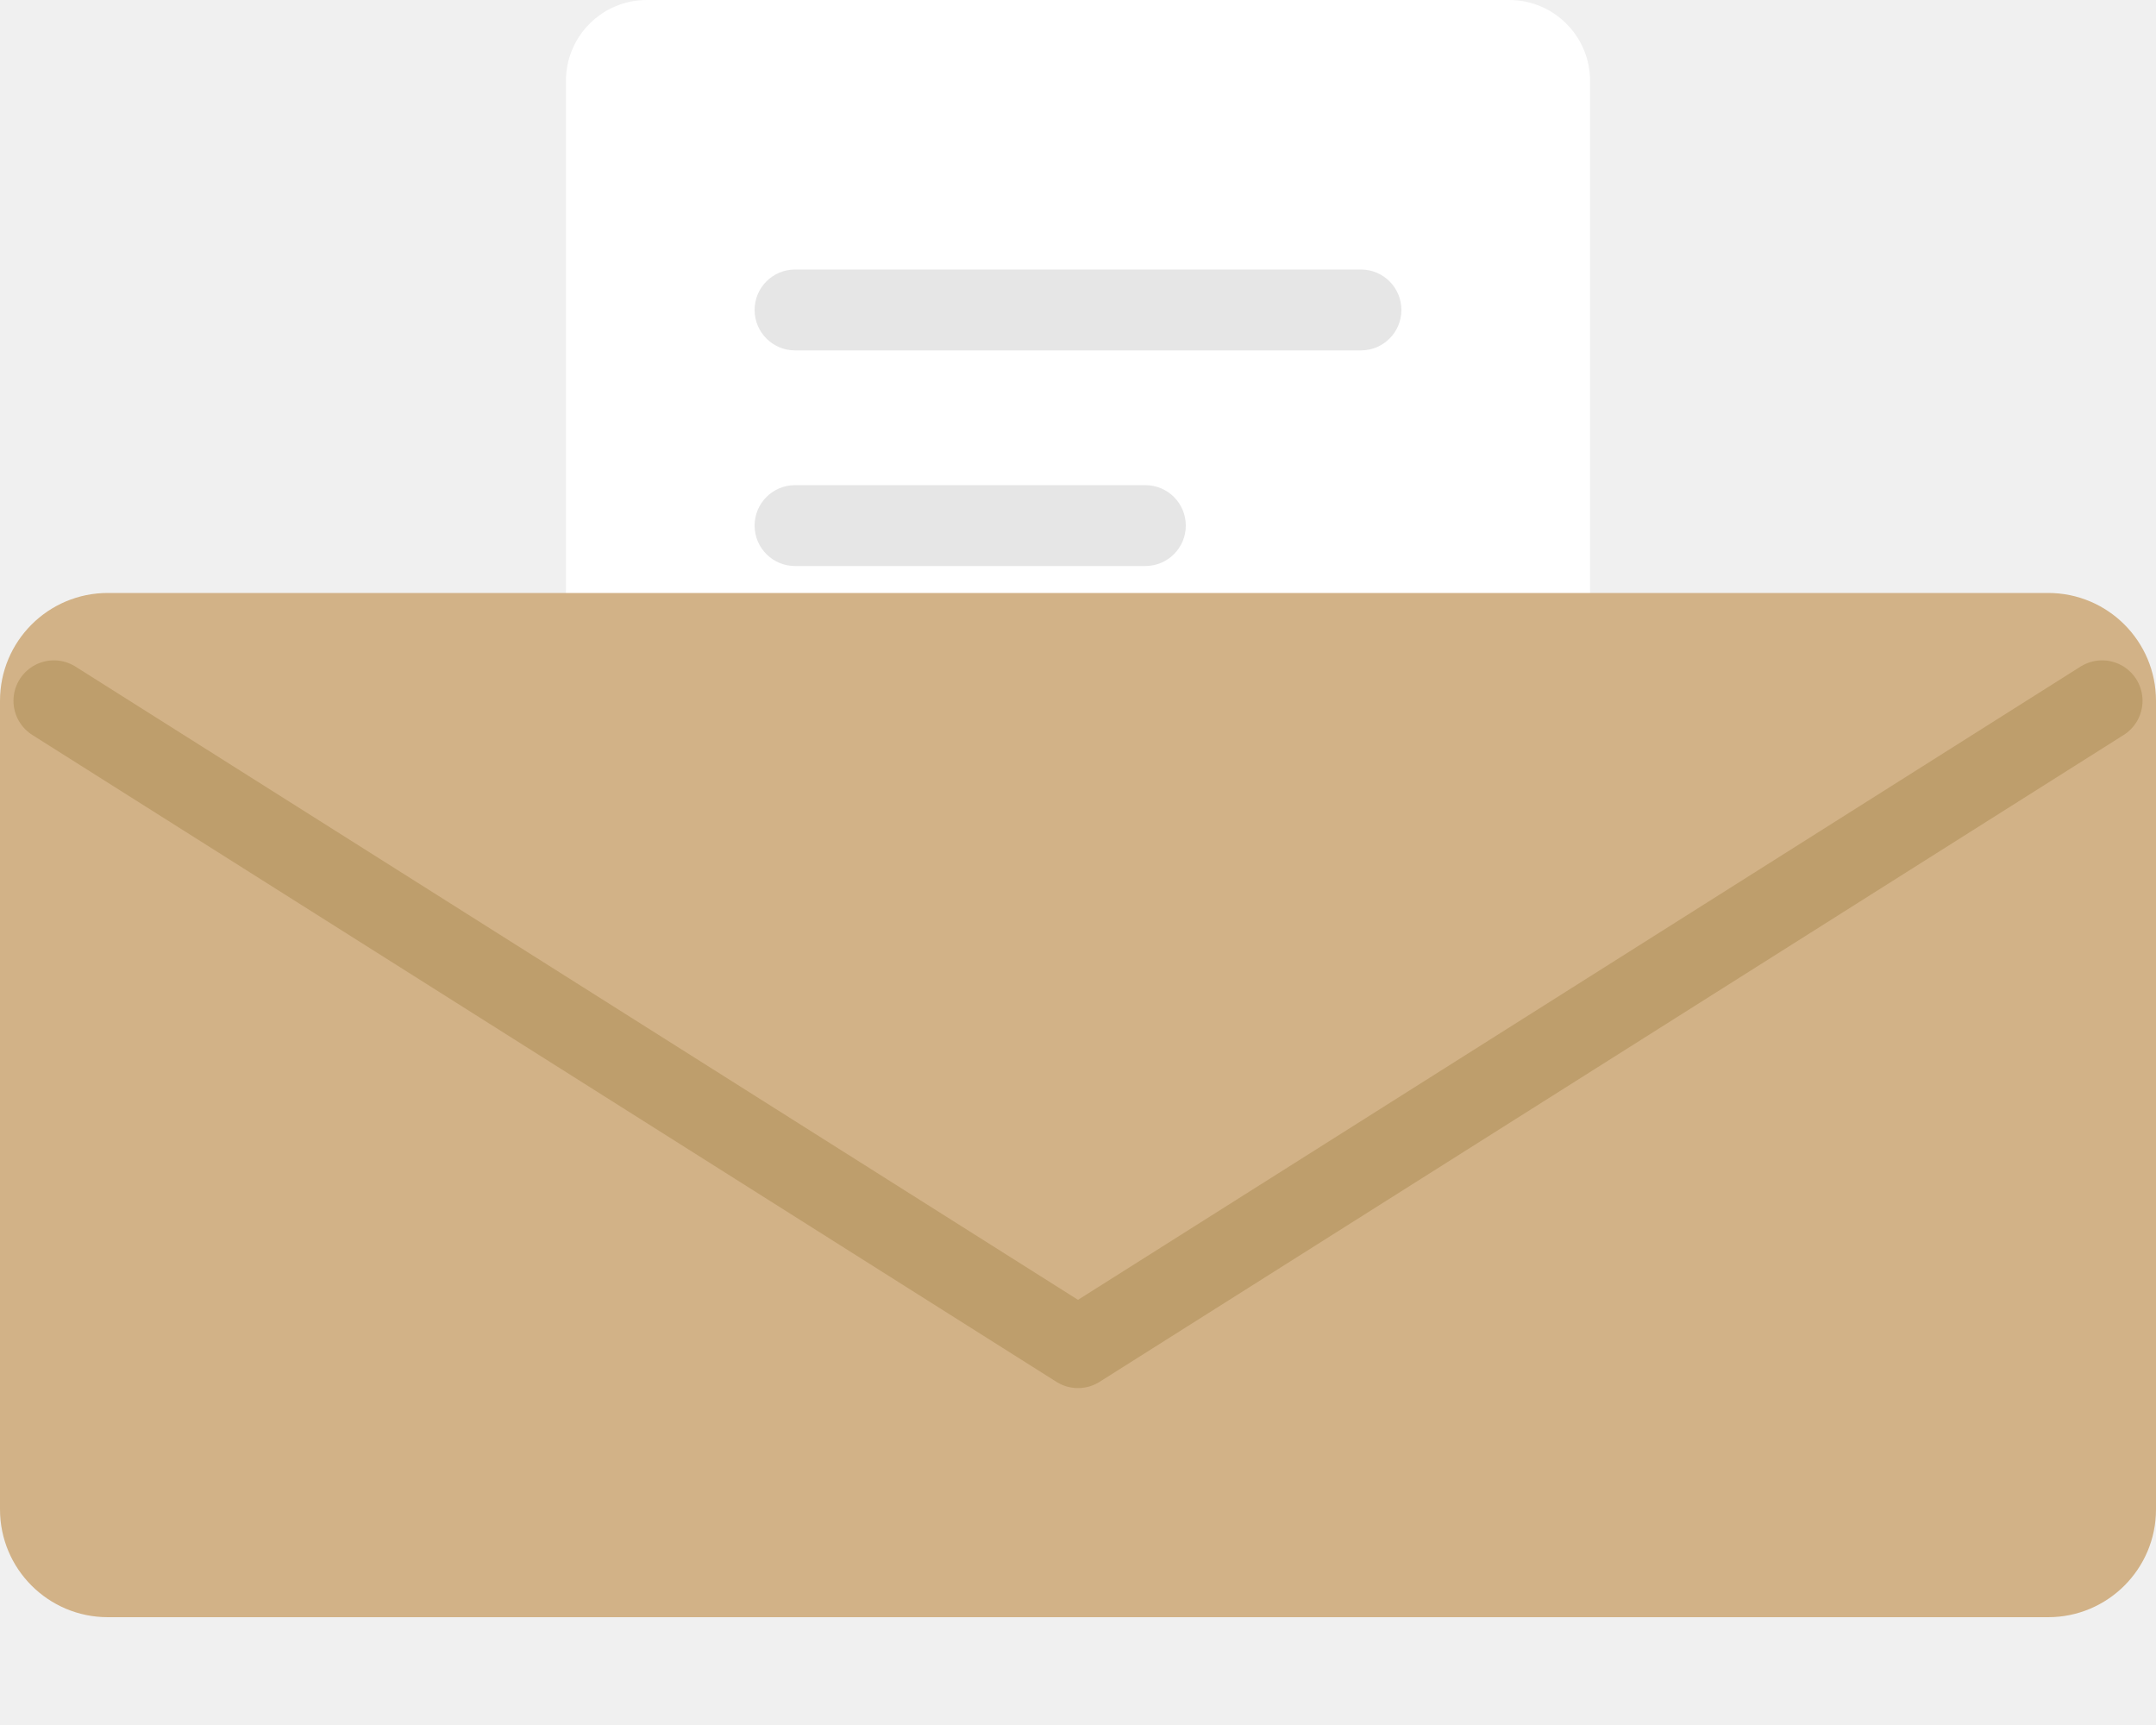
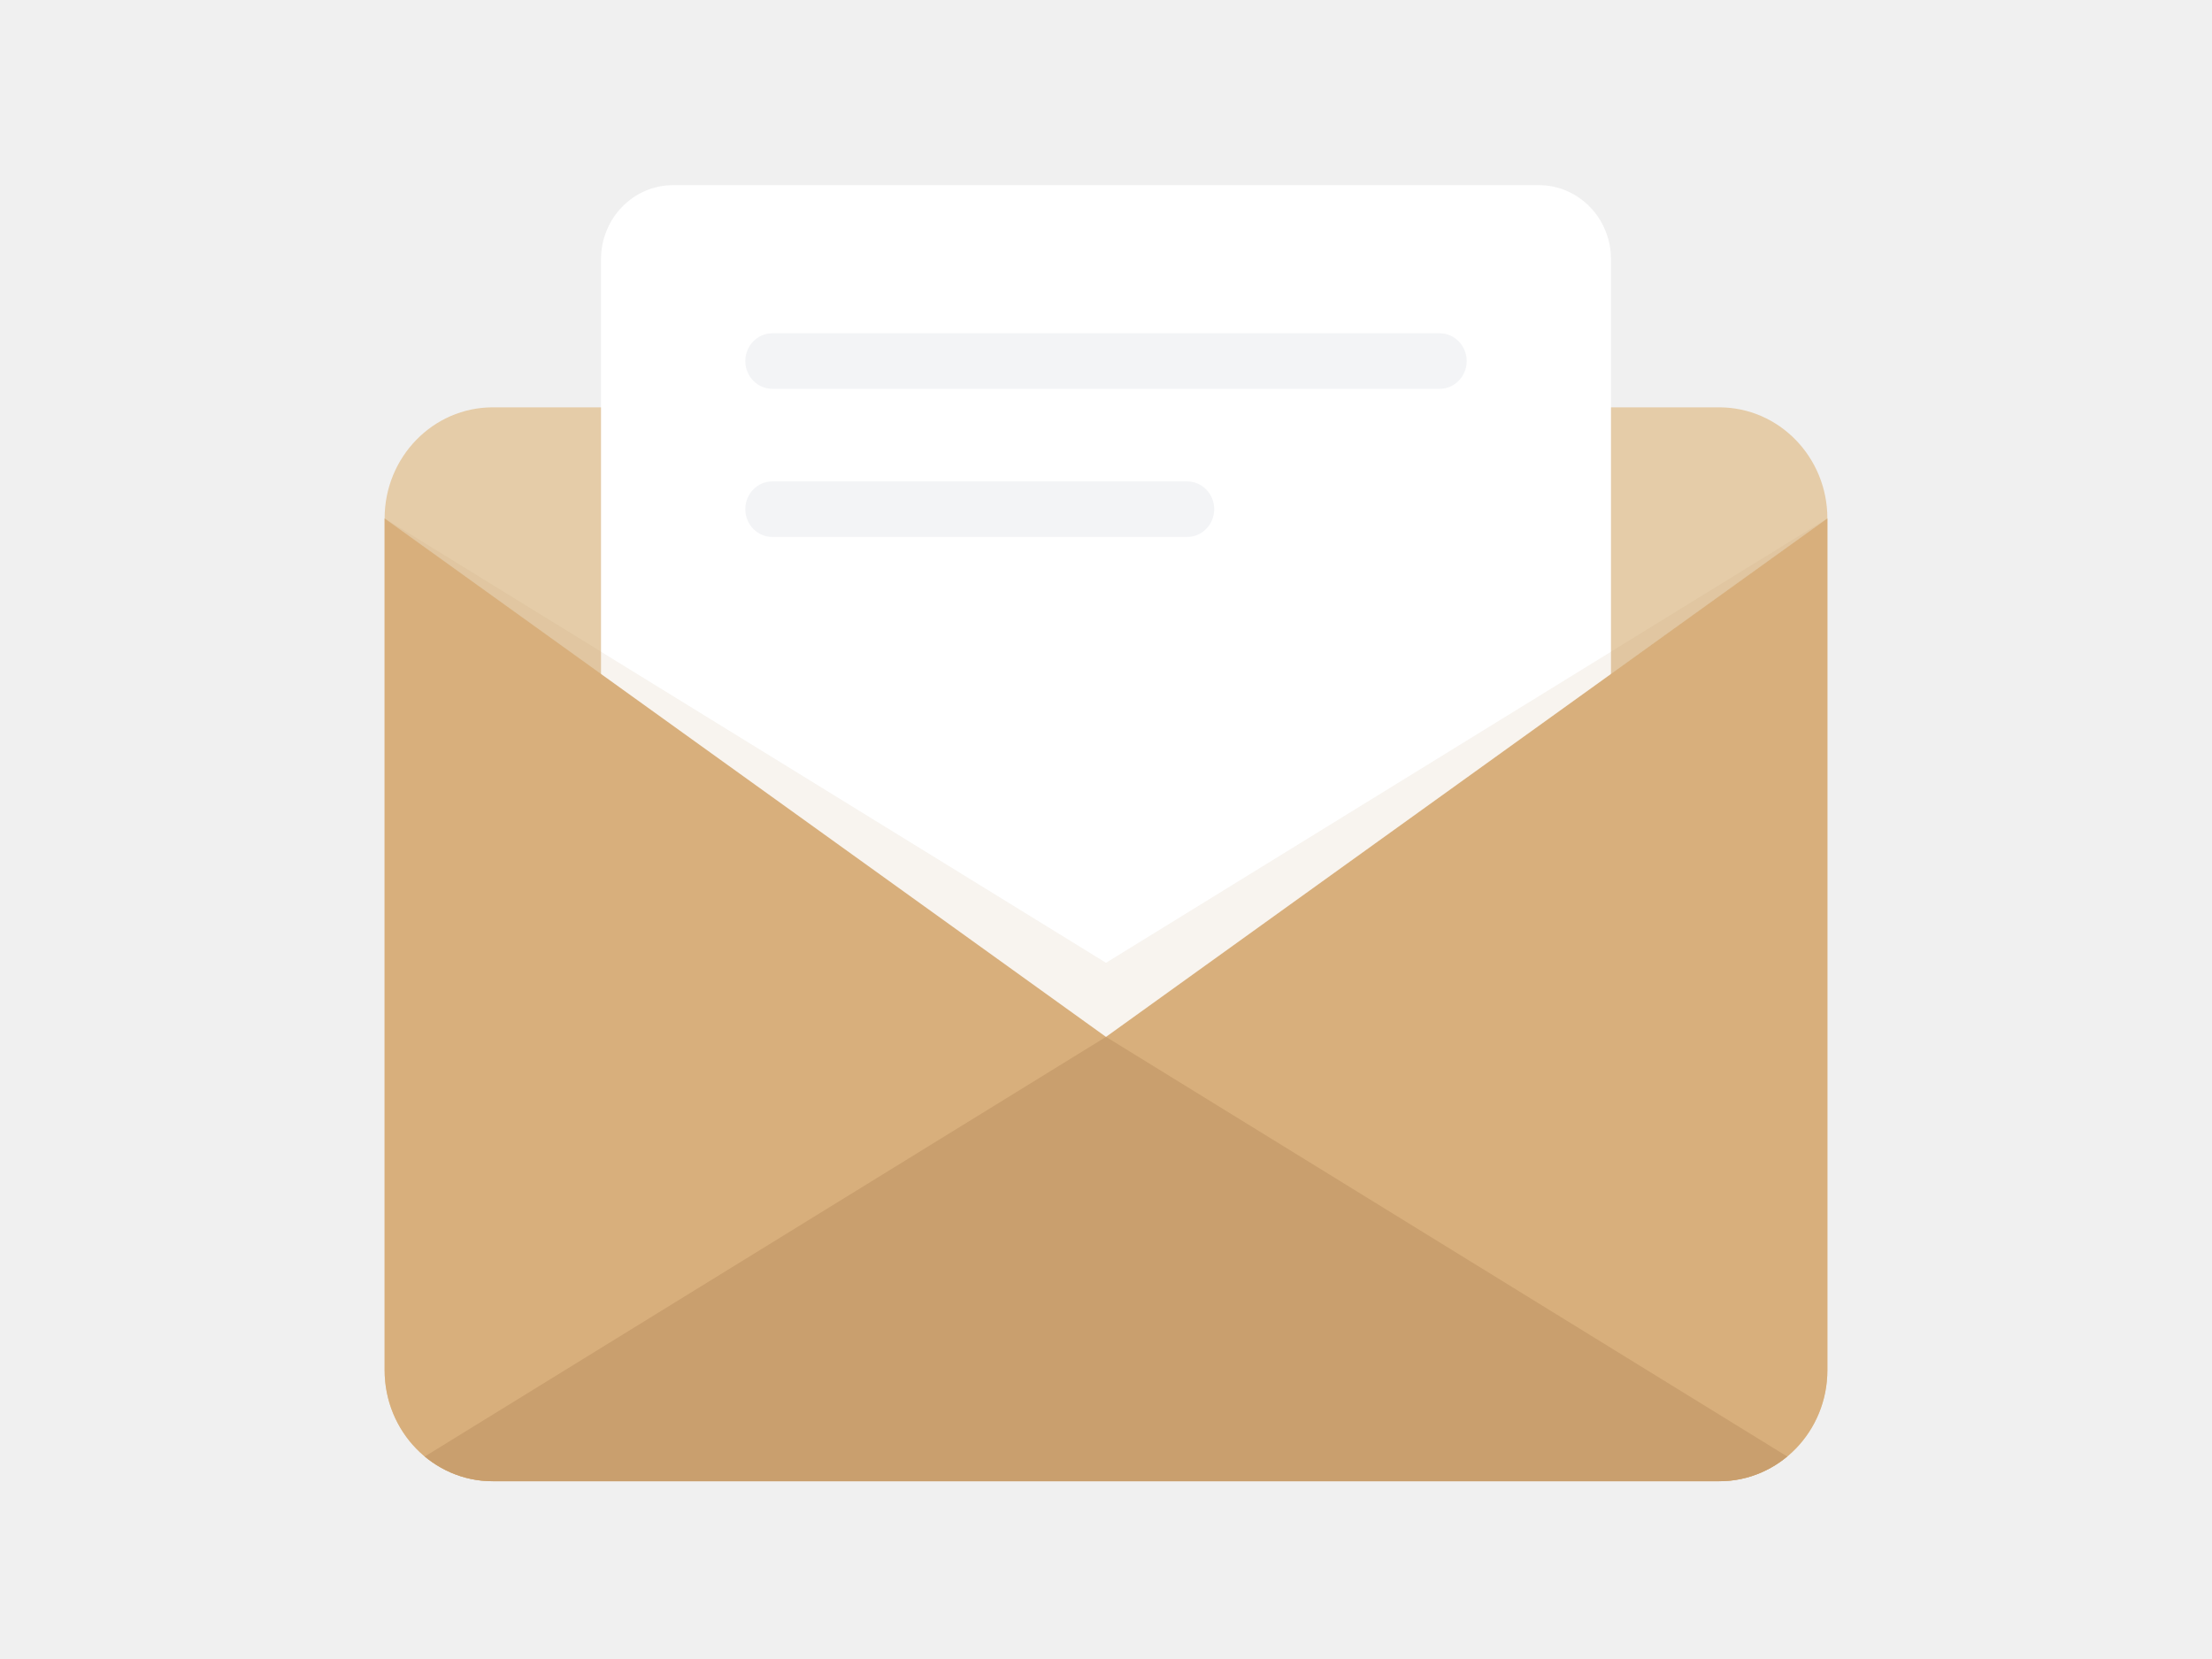
- <svg xmlns="http://www.w3.org/2000/svg" viewBox="0 0 80 64" fill="none">
-   <rect x="21" y="0" width="38" height="30" rx="3" fill="#FFFFFF" />
-   <rect x="28" y="10" width="24" height="3" rx="1.5" fill="#E6E6E6" />
-   <rect x="28" y="18" width="16" height="3" rx="1.5" fill="#E6E6E6" />
-   <path d="M4 22H76a4 4 0 0 1 4 4v30a4 4 0 0 1-4 4H4a4 4 0 0 1-4-4V26a4 4 0 0 1 4-4Z" fill="#D2B287" />
-   <path d="M2 26 40 50 78 26" fill="none" stroke="#BE9E6C" stroke-width="3" stroke-linecap="round" stroke-linejoin="round" />
+ <svg xmlns="http://www.w3.org/2000/svg" width="128" height="96" viewBox="0 0 128 96" fill="none">
+   <path d="M22.256 30C22.256 26.45 25.059 23.571 28.517 23.571H99.482C102.94 23.571 105.744 26.45 105.744 30V79.286C105.744 82.836 102.94 85.714 99.482 85.714H28.517C25.059 85.714 22.256 82.836 22.256 79.286V30Z" fill="#E5CCA8" />
+   <path d="M89.046 10.714H38.954C36.648 10.714 34.779 12.633 34.779 15V57.857C34.779 60.224 36.648 62.143 38.954 62.143H89.046C91.352 62.143 93.221 60.224 93.221 57.857V15C93.221 12.633 91.352 10.714 89.046 10.714Z" fill="white" />
+   <path d="M83.306 19.286H44.693C43.829 19.286 43.128 20.005 43.128 20.893C43.128 21.78 43.829 22.5 44.693 22.5H83.306C84.171 22.5 84.872 21.78 84.872 20.893C84.872 20.005 84.171 19.286 83.306 19.286Z" fill="#F3F4F6" />
+   <path d="M68.696 27.857H44.693C43.829 27.857 43.128 28.576 43.128 29.464C43.128 30.352 43.829 31.071 44.693 31.071H68.696C69.561 31.071 70.261 30.352 70.261 29.464C70.261 28.576 69.561 27.857 68.696 27.857Z" fill="#F3F4F6" />
+   <path d="M22.256 30L64 60L105.744 30V79.286C105.744 82.836 102.94 85.714 99.482 85.714H28.517C25.059 85.714 22.256 82.836 22.256 79.286V30Z" fill="#D8AF7C" />
+   <path opacity="0.1" d="M22.256 30L64 60L105.744 30L64 55.714L22.256 30Z" fill="#B38B5B" />
+   <mask id="mask0_746_26797" style="mask-type:alpha" maskUnits="userSpaceOnUse" x="22" y="30" width="84" height="56">
+     <path d="M22.256 30L64 60L105.744 30V79.286C105.744 82.836 102.94 85.714 99.482 85.714H28.517C25.059 85.714 22.256 82.836 22.256 79.286V30Z" fill="#D8AF7C" />
+   </mask>
+   <g mask="url(#mask0_746_26797)">
+     <path d="M22.256 85.714L64 60L105.744 85.714H22.256Z" fill="#C99F6E" />
+   </g>
</svg>
